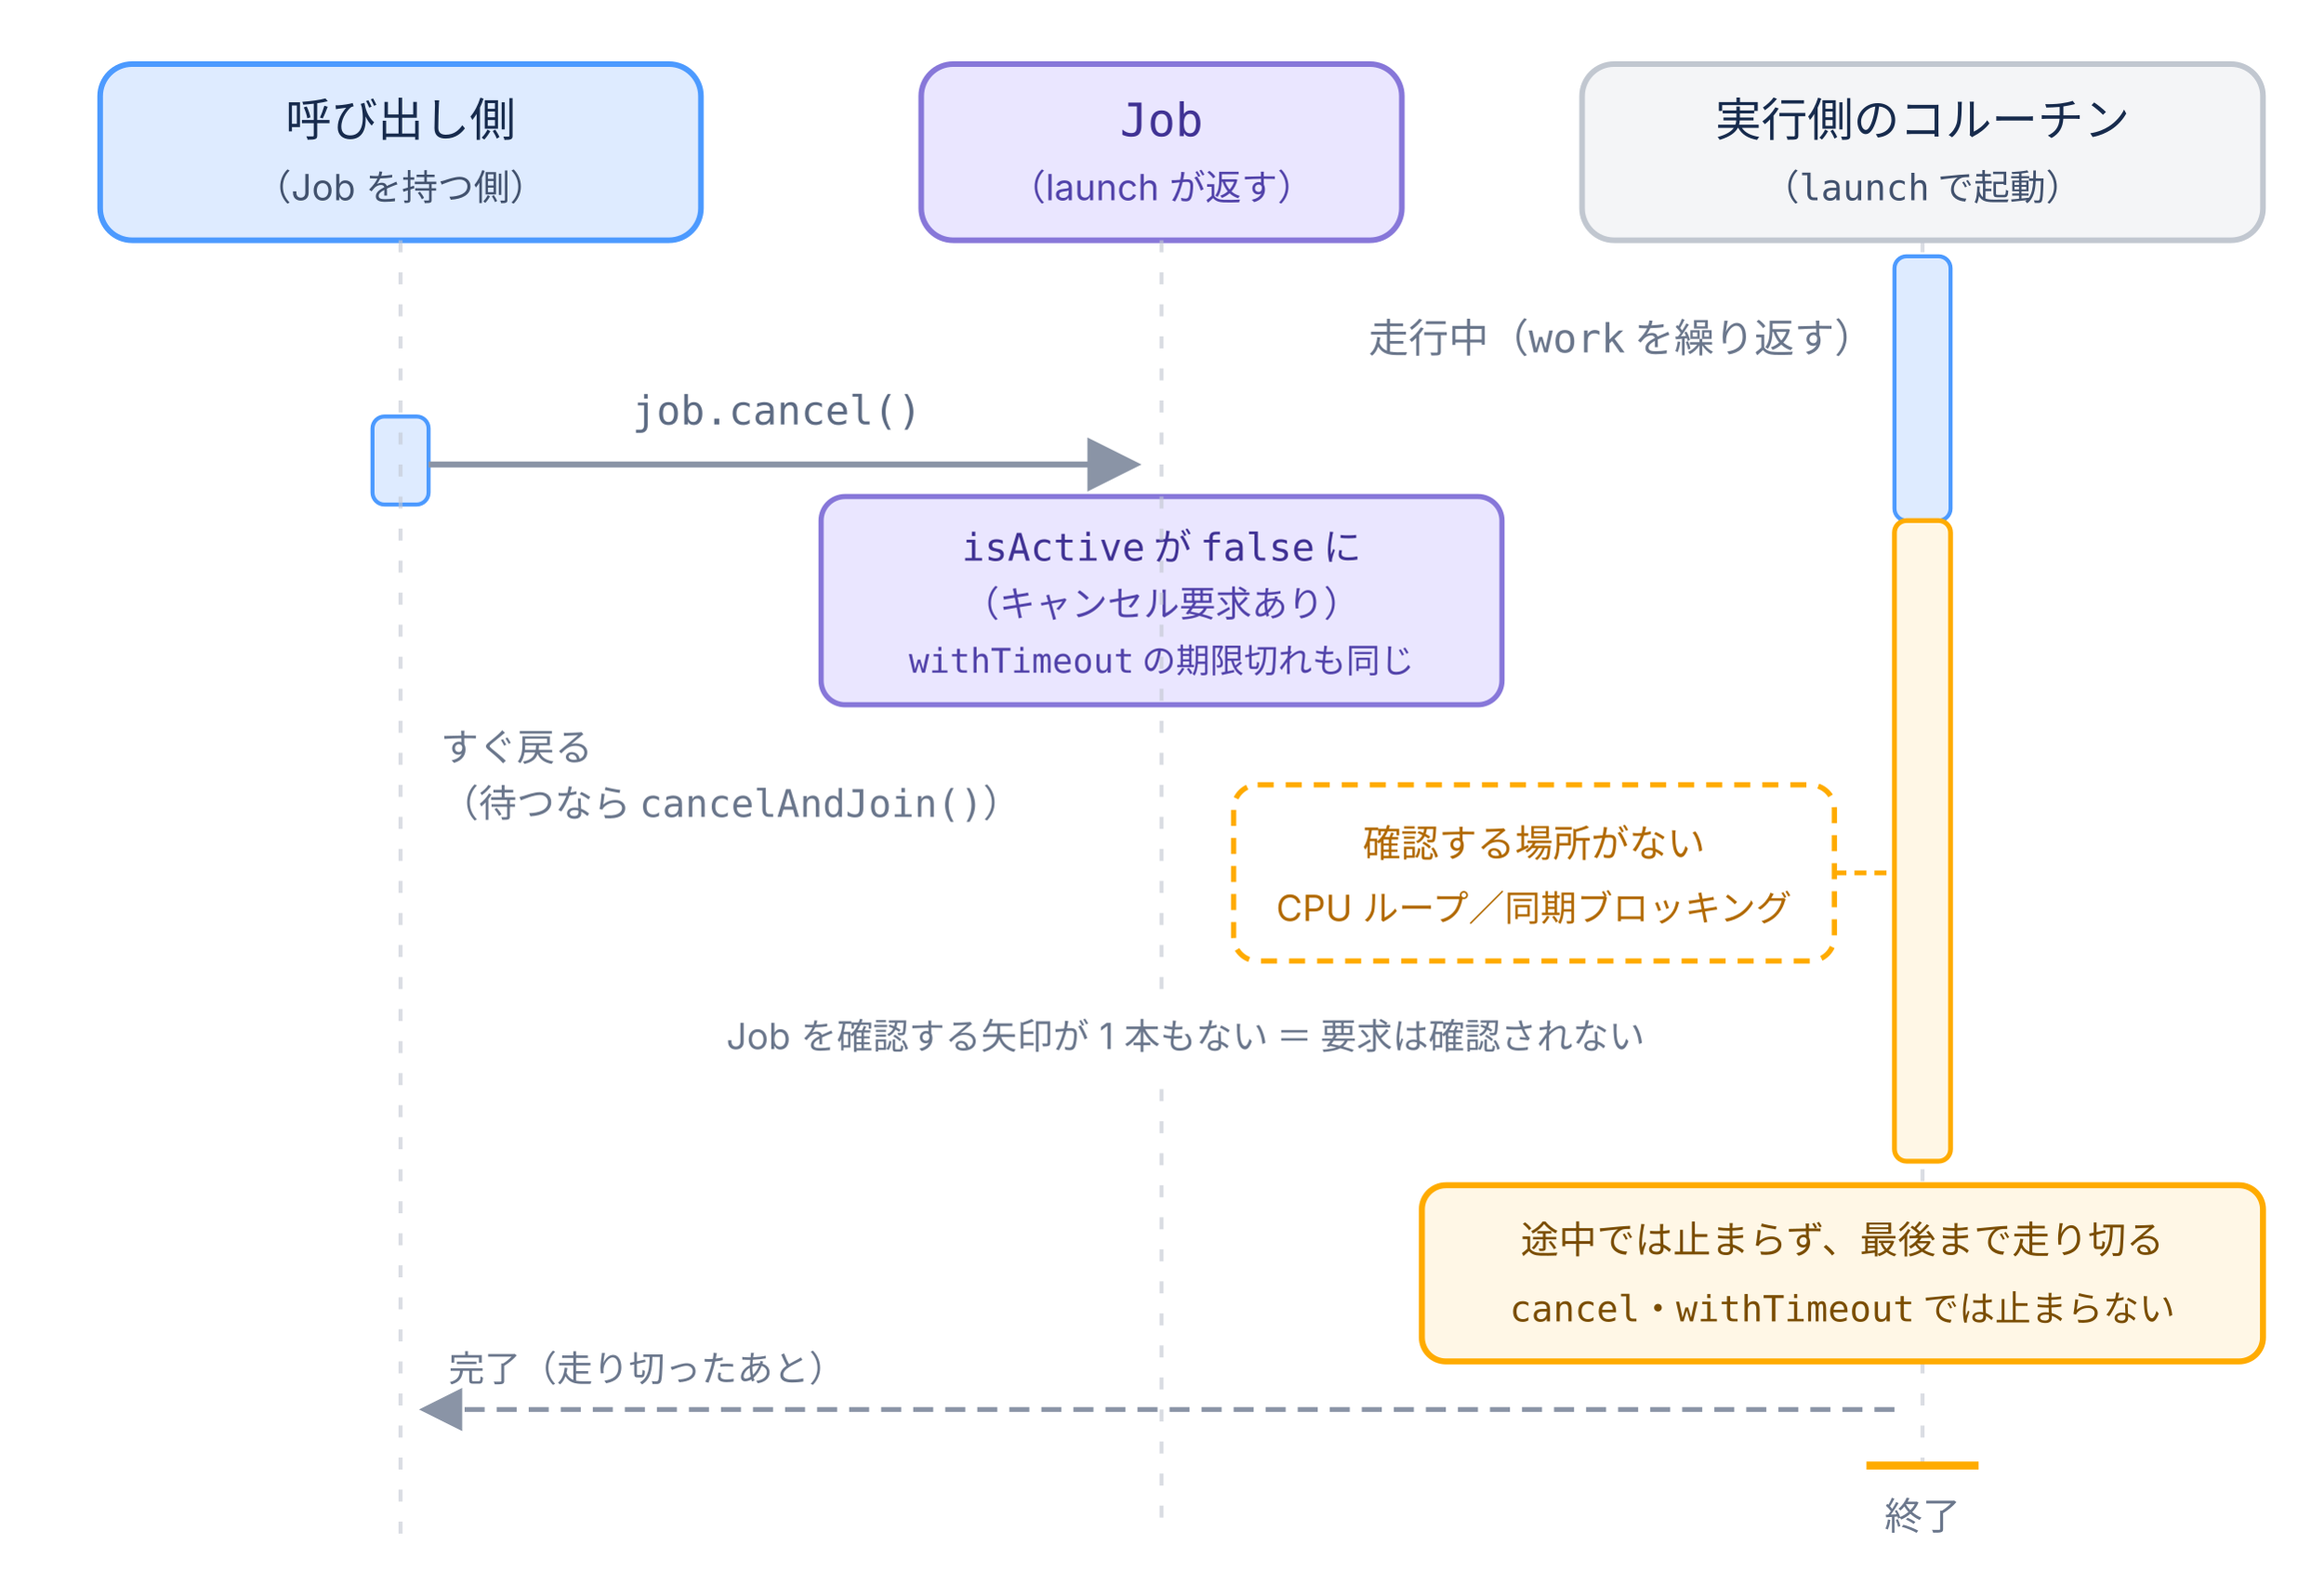
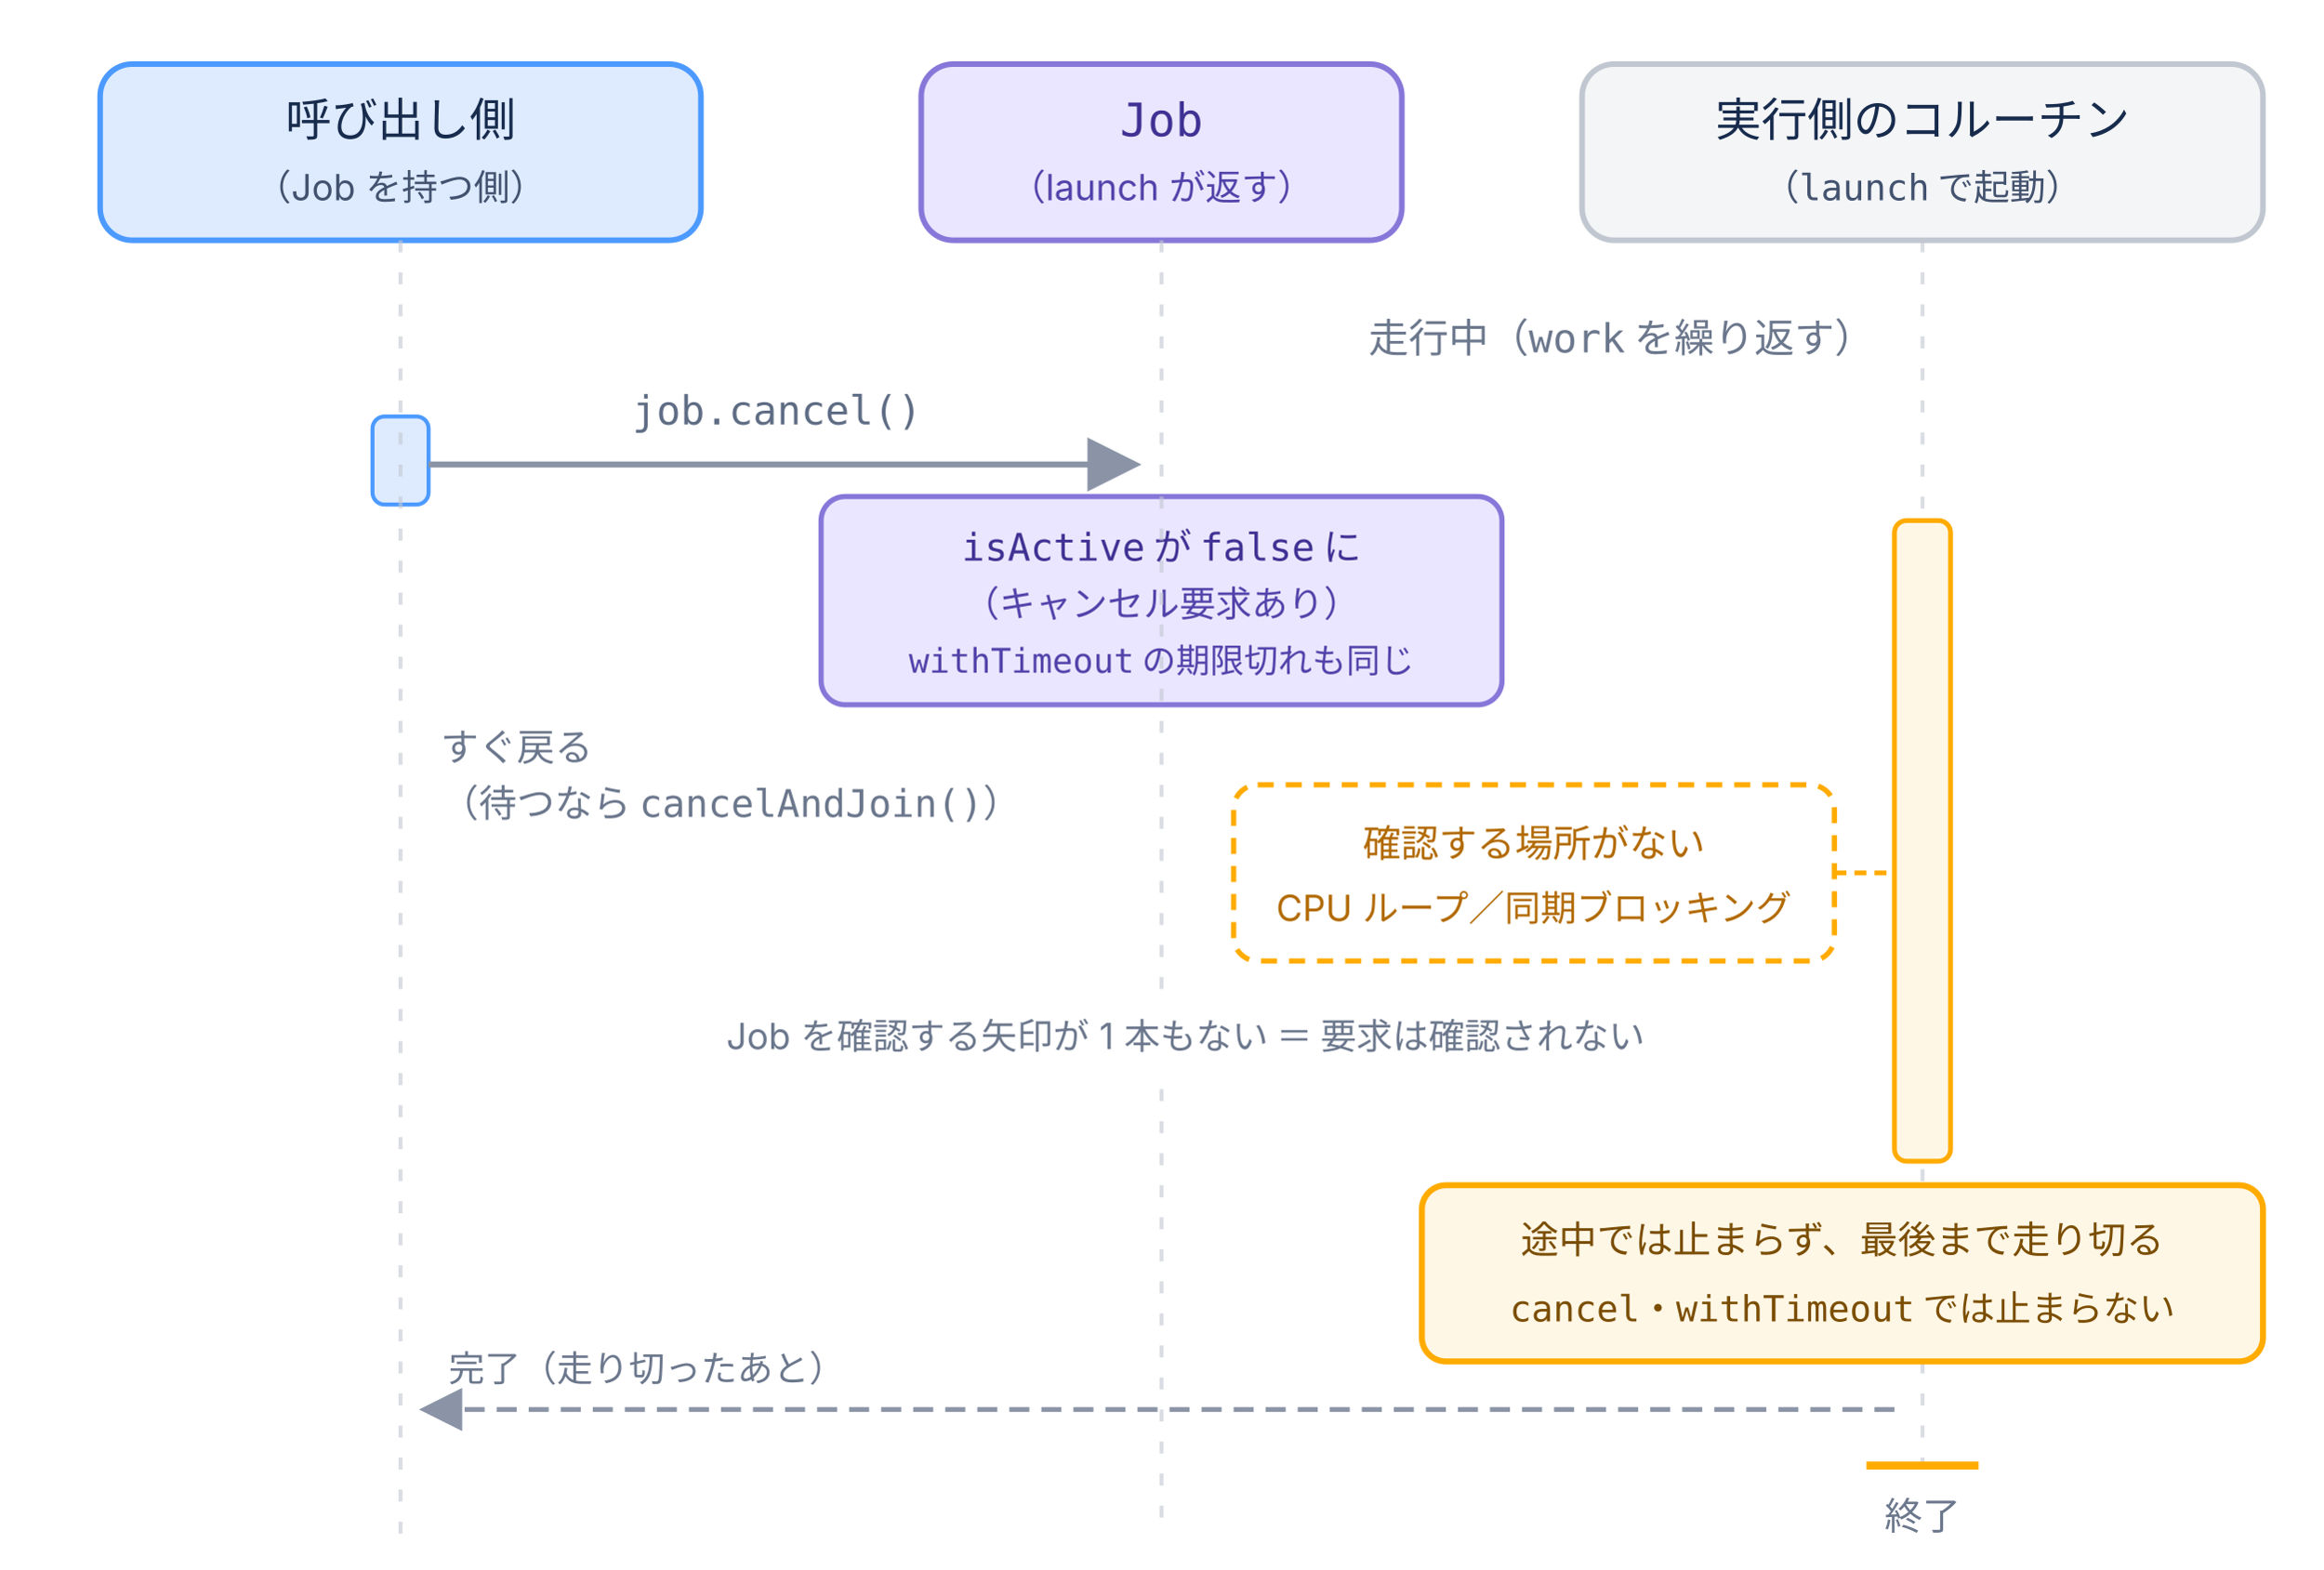
<svg xmlns="http://www.w3.org/2000/svg" width="580" height="392" viewBox="0 0 580 392" font-family="-apple-system, BlinkMacSystemFont, &quot;Hiragino Kaku Gothic ProN&quot;, &quot;Hiragino Sans&quot;, &quot;Noto Sans JP&quot;, Meiryo, sans-serif">
  <defs>
    <marker id="ah" markerWidth="9" markerHeight="9" refX="7" refY="4.5" orient="auto">
      <path d="M0,0 L9,4.5 L0,9 z" fill="#8A94A6" />
    </marker>
    <marker id="vh" markerWidth="9" markerHeight="9" refX="7" refY="4.5" orient="auto">
      <path d="M0,0 L9,4.5 L0,9 z" fill="#8777D9" />
    </marker>
  </defs>
  <style>.mono{font-family:ui-monospace,SFMono-Regular,Menlo,Consolas,monospace}</style>
  <rect x="25" y="16" width="150" height="44" rx="8" fill="#DEEBFF" stroke="#4C9AFF" stroke-width="1.4" />
  <text x="100" y="34" text-anchor="middle" fill="#172B4D" font-size="11.5">呼び出し側</text>
  <text x="100" y="50" text-anchor="middle" fill="#42526E" font-size="9">（Job を持つ側）</text>
  <rect x="230" y="16" width="120" height="44" rx="8" fill="#EAE6FF" stroke="#8777D9" stroke-width="1.4" />
  <text x="290" y="34" text-anchor="middle" fill="#403294" font-size="11.5" class="mono">Job</text>
  <text x="290" y="50" text-anchor="middle" fill="#5243AA" font-size="9">（launch が返す）</text>
  <rect x="395" y="16" width="170" height="44" rx="8" fill="#F4F5F7" stroke="#C1C7D0" stroke-width="1.4" />
  <text x="480" y="34" text-anchor="middle" fill="#172B4D" font-size="11.5">実行側のコルーチン</text>
  <text x="480" y="50" text-anchor="middle" fill="#42526E" font-size="9">（<tspan class="mono">launch</tspan> で起動）</text>
  <text x="468" y="88" text-anchor="end" fill="#6B778C" font-size="10">走行中（<tspan class="mono">work</tspan> を繰り返す）</text>
  <rect x="93" y="104" width="14" height="22" rx="3" fill="#DEEBFF" stroke="#4C9AFF" stroke-width="1" />
  <text x="194" y="106" text-anchor="middle" fill="#5E6C84" font-size="10" class="mono">job.cancel()</text>
  <path d="M107,116 L282,116" fill="none" stroke="#8A94A6" stroke-width="1.5" marker-end="url(#ah)" />
  <rect x="205" y="124" width="170" height="52" rx="6" fill="#EAE6FF" stroke="#8777D9" stroke-width="1.3" />
  <text x="290" y="140" text-anchor="middle" fill="#403294" font-size="9.5">
    <tspan class="mono">isActive</tspan> が <tspan class="mono">false</tspan> に</text>
  <text x="290" y="154" text-anchor="middle" fill="#5243AA" font-size="9">（キャンセル要求あり）</text>
  <text x="290" y="168" text-anchor="middle" fill="#5243AA" font-size="8.5">
    <tspan class="mono">withTimeout</tspan> の期限切れも同じ</text>
  <text x="110" y="190" fill="#6B778C" font-size="9.5">すぐ戻る</text>
  <text x="110" y="204" fill="#6B778C" font-size="9.5">（待つなら <tspan class="mono">cancelAndJoin()</tspan>）</text>
  <line x1="100" y1="60" x2="100" y2="384" stroke="#C1C7D0" stroke-width="1" stroke-dasharray="3 5" opacity="0.6" />
  <line x1="290" y1="60" x2="290" y2="250" stroke="#C1C7D0" stroke-width="1" stroke-dasharray="3 5" opacity="0.6" />
  <line x1="290" y1="272" x2="290" y2="384" stroke="#C1C7D0" stroke-width="1" stroke-dasharray="3 5" opacity="0.6" />
  <line x1="480" y1="60" x2="480" y2="366" stroke="#C1C7D0" stroke-width="1" stroke-dasharray="3 5" opacity="0.6" />
-   <rect x="473" y="64" width="14" height="66" rx="3" fill="#DEEBFF" stroke="#4C9AFF" stroke-width="1" />
  <rect x="473" y="130" width="14" height="160" rx="3" fill="#FFF7E6" stroke="#FFAB00" stroke-width="1.2" />
  <rect x="308" y="196" width="150" height="44" rx="6" fill="none" stroke="#FFAB00" stroke-width="1.3" stroke-dasharray="4 3" />
  <text x="383" y="214" text-anchor="middle" fill="#B26A00" font-size="9.5">確認する場所がない</text>
  <text x="383" y="230" text-anchor="middle" fill="#B26A00" font-size="9">CPU ループ／同期ブロッキング</text>
  <path d="M458,218 L471,218" fill="none" stroke="#FFAB00" stroke-width="1.2" stroke-dasharray="3 2" />
  <text x="296" y="262" text-anchor="middle" fill="#6B778C" font-size="9">Job を確認する矢印が 1 本もない ＝ 要求は確認されない</text>
  <rect x="355" y="296" width="210" height="44" rx="6" fill="#FFF7E6" stroke="#FFAB00" stroke-width="1.5" />
  <text x="460" y="313" text-anchor="middle" fill="#7A4D00" font-size="9.5">途中では止まらず、最後まで走り切る</text>
  <text x="460" y="330" text-anchor="middle" fill="#7A4D00" font-size="9">
    <tspan class="mono">cancel</tspan>・<tspan class="mono">withTimeout</tspan> では止まらない</text>
  <text x="112" y="345" fill="#6B778C" font-size="9">完了（走り切ったあと）</text>
  <path d="M473,352 L107,352" fill="none" stroke="#8A94A6" stroke-width="1.2" stroke-dasharray="5 3" marker-end="url(#ah)" />
  <line x1="466" y1="366" x2="494" y2="366" stroke="#FFAB00" stroke-width="2" />
  <text x="480" y="382" text-anchor="middle" fill="#6B778C" font-size="9.5">終了</text>
</svg>
